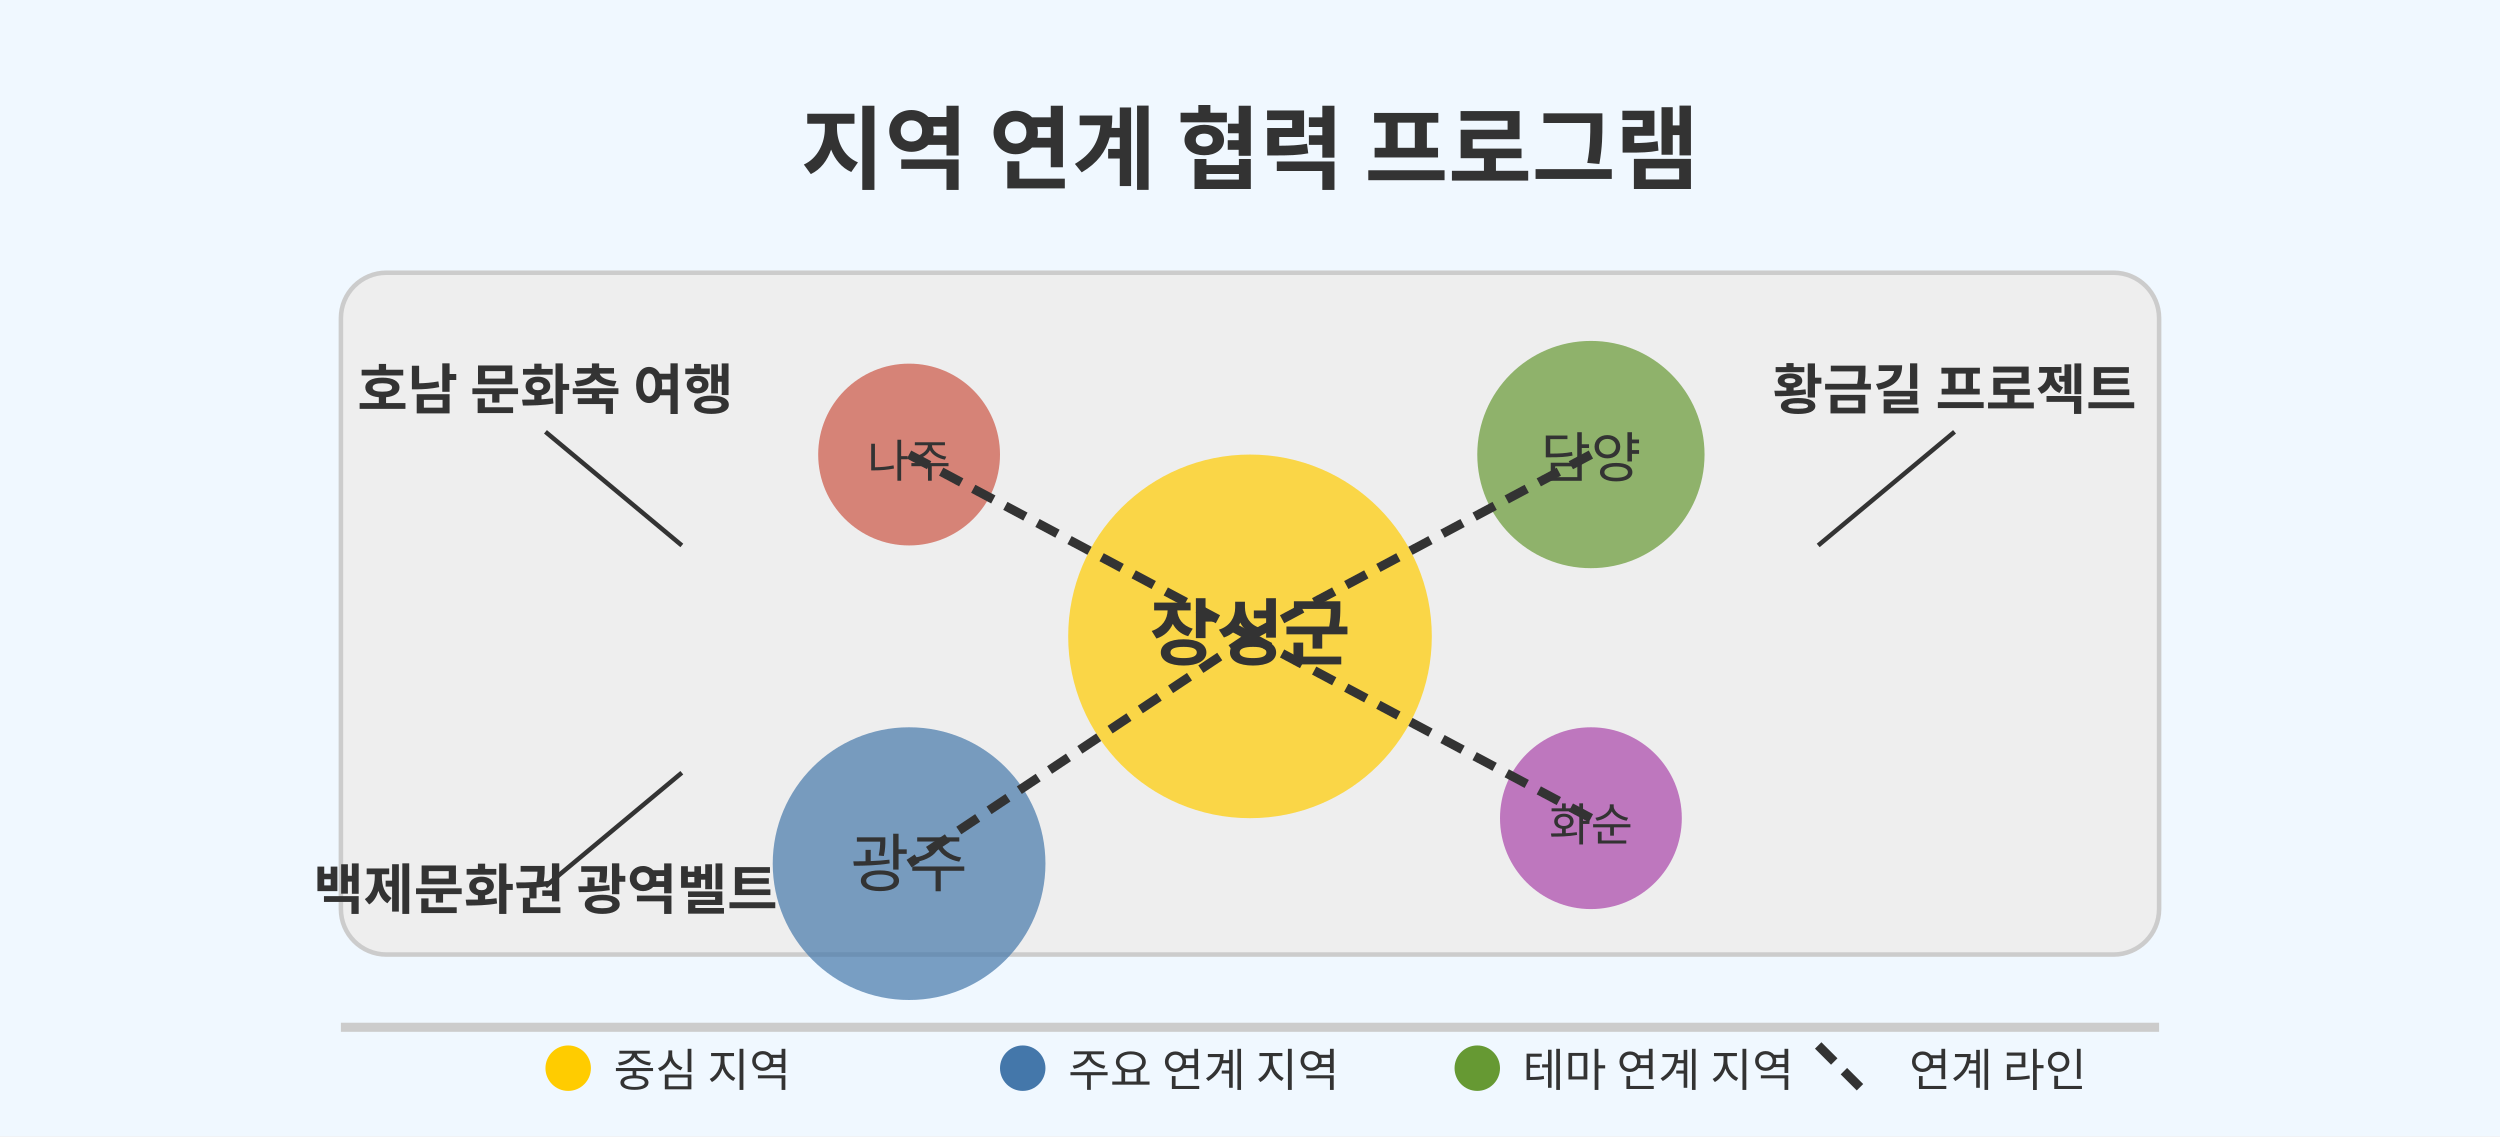
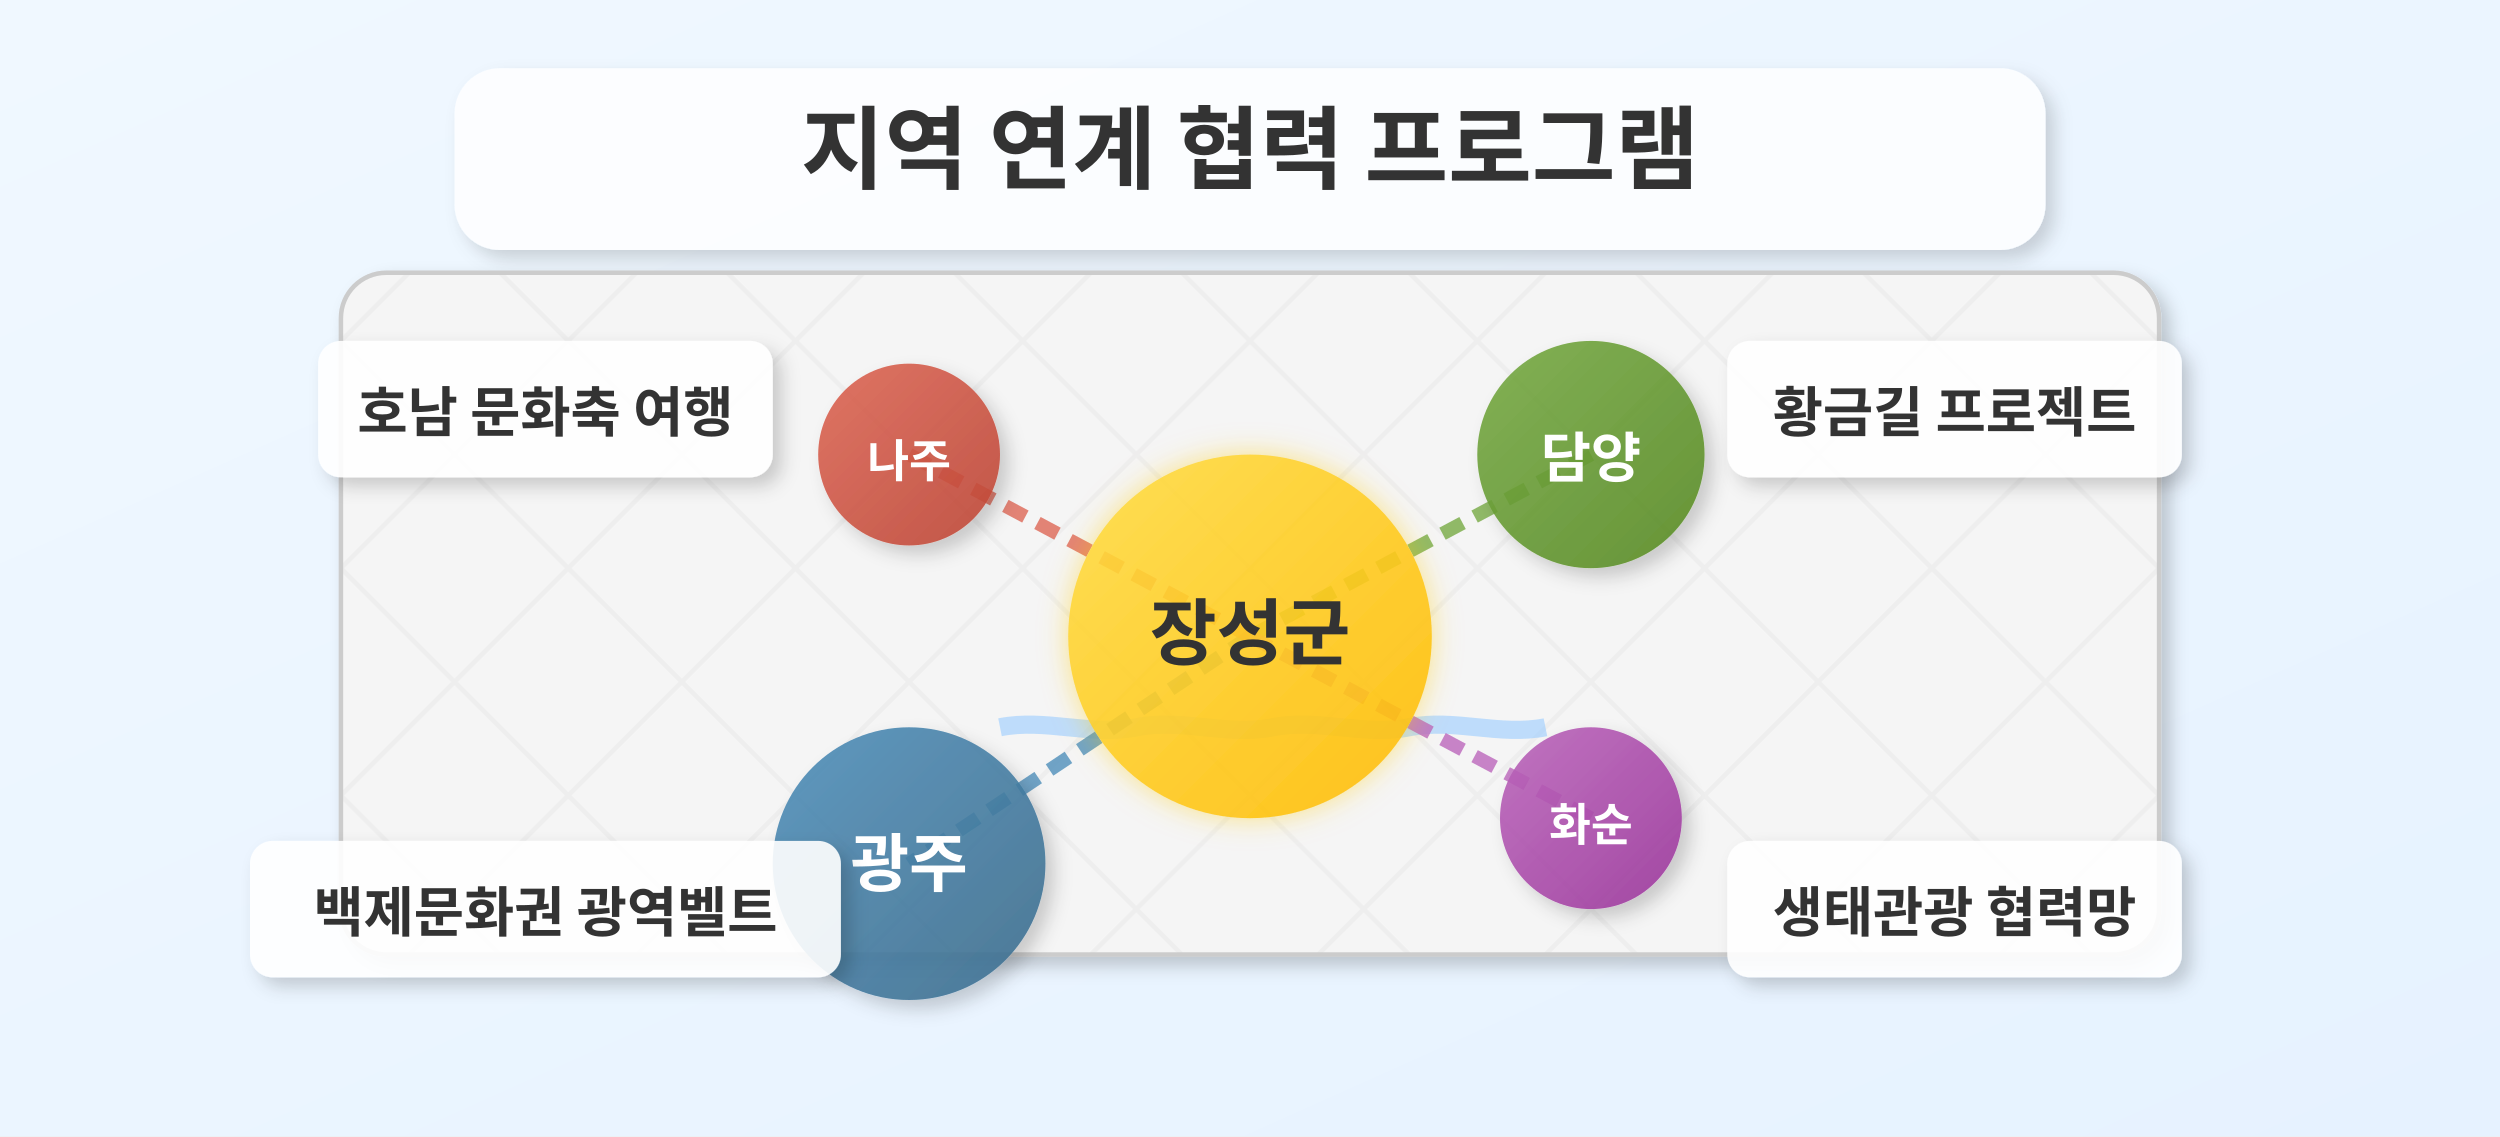
<svg xmlns="http://www.w3.org/2000/svg" width="550" height="250">
-   <rect width="550" height="250" fill="#f0f8ff" />
+   <defs>
+     <linearGradient id="bgGradient" x1="0%" y1="0%" x2="100%" y2="100%">
+       <stop offset="0%" stop-color="#f0f8ff" />
+       <stop offset="100%" stop-color="#e6f2ff" />
+     </linearGradient>
+     <linearGradient id="jangseongGradient" x1="0%" y1="0%" x2="100%" y2="100%">
+       <stop offset="0%" stop-color="#ffdd44" />
+       <stop offset="100%" stop-color="#ffbb00" />
+     </linearGradient>
+     <linearGradient id="gwangjuGradient" x1="0%" y1="0%" x2="100%" y2="100%">
+       <stop offset="0%" stop-color="#4f8fba" />
+       <stop offset="100%" stop-color="#3a6a8a" />
+     </linearGradient>
+     <linearGradient id="damyangGradient" x1="0%" y1="0%" x2="100%" y2="100%">
+       <stop offset="0%" stop-color="#77aa44" />
+       <stop offset="100%" stop-color="#558822" />
+     </linearGradient>
+     <linearGradient id="najuGradient" x1="0%" y1="0%" x2="100%" y2="100%">
+       <stop offset="0%" stop-color="#dd6655" />
+       <stop offset="100%" stop-color="#bb4433" />
+     </linearGradient>
+     <linearGradient id="hwasunGradient" x1="0%" y1="0%" x2="100%" y2="100%">
+       <stop offset="0%" stop-color="#bb66bb" />
+       <stop offset="100%" stop-color="#993399" />
+     </linearGradient>
+     <filter id="shadow" x="-20%" y="-20%" width="140%" height="140%">
+       <feDropShadow dx="2" dy="2" stdDeviation="2" flood-color="#00000033" />
+     </filter>
+     <filter id="glow" x="-30%" y="-30%" width="160%" height="160%">
+       <feGaussianBlur in="SourceAlpha" stdDeviation="3" result="blur" />
+       <feFlood flood-color="#ffcc00" flood-opacity="0.5" result="color" />
+       <feComposite in="color" in2="blur" operator="in" result="shadow" />
+       <feComposite in="SourceGraphic" in2="shadow" operator="over" />
+     </filter>
+     <pattern id="mapPattern" width="50" height="50" patternUnits="userSpaceOnUse">
+       <rect width="50" height="50" fill="#f5f5f5" />
+       <path d="M0,0 L50,50 M50,0 L0,50" stroke="#eeeeee" stroke-width="1" />
+     </pattern>
+   </defs>
+   <rect width="550" height="250" fill="url(#bgGradient)" />
+   <rect x="100" y="15" width="350" height="40" rx="10" fill="#ffffff" opacity="0.8" filter="url(#shadow)" />
  <text x="275" y="40" font-family="Arial, sans-serif" font-size="20" text-anchor="middle" font-weight="bold" fill="#333">지역 연계 협력 프로그램</text>
-   <rect x="75" y="60" width="400" height="150" rx="10" fill="#eee" stroke="#ccc" stroke-width="1" />
-   <circle cx="275" cy="140" r="40" fill="#ffcc00" opacity="0.7" />
-   <text x="275" y="145" font-family="Arial, sans-serif" font-size="16" text-anchor="middle" font-weight="bold" fill="#333">장성군</text>
-   <circle cx="200" cy="190" r="30" fill="#4477aa" opacity="0.7" />
-   <text x="200" y="195" font-family="Arial, sans-serif" font-size="14" text-anchor="middle" fill="#333">광주</text>
-   <circle cx="350" cy="100" r="25" fill="#669933" opacity="0.7" />
-   <text x="350" y="105" font-family="Arial, sans-serif" font-size="12" text-anchor="middle" fill="#333">담양</text>
-   <circle cx="200" cy="100" r="20" fill="#cc5544" opacity="0.7" />
-   <text x="200" y="105" font-family="Arial, sans-serif" font-size="10" text-anchor="middle" fill="#333">나주</text>
-   <circle cx="350" cy="180" r="20" fill="#aa44aa" opacity="0.7" />
-   <text x="350" y="185" font-family="Arial, sans-serif" font-size="10" text-anchor="middle" fill="#333">화순</text>
-   <path d="M275,140 L200,190" stroke="#333" stroke-width="2" stroke-dasharray="5,3" />
-   <path d="M275,140 L350,100" stroke="#333" stroke-width="2" stroke-dasharray="5,3" />
-   <path d="M275,140 L200,100" stroke="#333" stroke-width="2" stroke-dasharray="5,3" />
-   <path d="M275,140 L350,180" stroke="#333" stroke-width="2" stroke-dasharray="5,3" />
-   <text x="120" y="90" font-family="Arial, sans-serif" font-size="12" text-anchor="middle" fill="#333" font-weight="bold">호남 문화축 여행</text>
-   <path d="M120,95 L150,120" stroke="#333" stroke-width="1" />
-   <text x="430" y="90" font-family="Arial, sans-serif" font-size="12" text-anchor="middle" fill="#333" font-weight="bold">황금길 프로젝트</text>
-   <path d="M430,95 L400,120" stroke="#333" stroke-width="1" />
-   <text x="120" y="200" font-family="Arial, sans-serif" font-size="12" text-anchor="middle" fill="#333" font-weight="bold">백제문화권 광역벨트</text>
-   <path d="M120,195 L150,170" stroke="#333" stroke-width="1" />
-   <rect x="75" y="225" width="400" height="2" fill="#ccc" />
-   <circle cx="125" cy="235" r="5" fill="#ffcc00" />
-   <text x="135" y="239" font-family="Arial, sans-serif" font-size="10" fill="#333">중심 지역</text>
-   <circle cx="225" cy="235" r="5" fill="#4477aa" />
-   <text x="235" y="239" font-family="Arial, sans-serif" font-size="10" fill="#333">주요 연계 지역</text>
-   <circle cx="325" cy="235" r="5" fill="#669933" />
-   <text x="335" y="239" font-family="Arial, sans-serif" font-size="10" fill="#333">테마 연계 지역</text>
-   <line x1="400" y1="230" x2="410" y2="240" stroke="#333" stroke-width="2" stroke-dasharray="5,3" />
-   <text x="420" y="239" font-family="Arial, sans-serif" font-size="10" fill="#333">연계 라인</text>
+   <rect x="75" y="60" width="400" height="150" rx="10" fill="url(#mapPattern)" stroke="#ccc" stroke-width="1" filter="url(#shadow)" />
+   <path d="M220,160 C230,158 240,162 250,160 C260,158 270,162 280,160 C290,158 300,162 310,160 C320,158 330,162 340,160" stroke="#99ccff" stroke-width="4" fill="none" opacity="0.6">
+     <animate attributeName="d" values="       M220,160 C230,158 240,162 250,160 C260,158 270,162 280,160 C290,158 300,162 310,160 C320,158 330,162 340,160;       M220,162 C230,160 240,164 250,162 C260,160 270,164 280,162 C290,160 300,164 310,162 C320,160 330,164 340,162;       M220,160 C230,158 240,162 250,160 C260,158 270,162 280,160 C290,158 300,162 310,160 C320,158 330,162 340,160" dur="5s" repeatCount="indefinite" />
+   </path>
+   <g>
+     <path d="M275,140 L200,190" stroke="#4f8fba" stroke-width="3" stroke-dasharray="5,3" opacity="0.8">
+       <animate attributeName="stroke-dashoffset" values="8;0" dur="30s" repeatCount="indefinite" />
+     </path>
+     <path d="M275,140 L350,100" stroke="#77aa44" stroke-width="3" stroke-dasharray="5,3" opacity="0.8">
+       <animate attributeName="stroke-dashoffset" values="8;0" dur="20s" repeatCount="indefinite" />
+     </path>
+     <path d="M275,140 L200,100" stroke="#dd6655" stroke-width="3" stroke-dasharray="5,3" opacity="0.8">
+       <animate attributeName="stroke-dashoffset" values="8;0" dur="25s" repeatCount="indefinite" />
+     </path>
+     <path d="M275,140 L350,180" stroke="#bb66bb" stroke-width="3" stroke-dasharray="5,3" opacity="0.8">
+       <animate attributeName="stroke-dashoffset" values="8;0" dur="15s" repeatCount="indefinite" />
+     </path>
+   </g>
+   <marker id="arrow" viewBox="0 0 10 10" refX="5" refY="5" markerWidth="6" markerHeight="6" orient="auto-start-reverse">
+     <path d="M 0 0 L 10 5 L 0 10 z" fill="#555" />
+   </marker>
+   <g>
+     <circle cx="275" cy="140" r="40" fill="url(#jangseongGradient)" opacity="0.9" filter="url(#glow)">
+       <animate attributeName="r" values="40;42;40" dur="3s" repeatCount="indefinite" />
+     </circle>
+     <text x="275" y="145" font-family="Arial, sans-serif" font-size="16" text-anchor="middle" font-weight="bold" fill="#333">장성군</text>
+   </g>
+   <g>
+     <circle cx="200" cy="190" r="30" fill="url(#gwangjuGradient)" opacity="0.9" filter="url(#shadow)" />
+     <text x="200" y="195" font-family="Arial, sans-serif" font-size="14" text-anchor="middle" font-weight="bold" fill="#fff">광주</text>
+   </g>
+   <g>
+     <circle cx="350" cy="100" r="25" fill="url(#damyangGradient)" opacity="0.9" filter="url(#shadow)" />
+     <text x="350" y="105" font-family="Arial, sans-serif" font-size="12" text-anchor="middle" font-weight="bold" fill="#fff">담양</text>
+   </g>
+   <g>
+     <circle cx="200" cy="100" r="20" fill="url(#najuGradient)" opacity="0.9" filter="url(#shadow)" />
+     <text x="200" y="105" font-family="Arial, sans-serif" font-size="10" text-anchor="middle" font-weight="bold" fill="#fff">나주</text>
+   </g>
+   <g>
+     <circle cx="350" cy="180" r="20" fill="url(#hwasunGradient)" opacity="0.9" filter="url(#shadow)" />
+     <text x="350" y="185" font-family="Arial, sans-serif" font-size="10" text-anchor="middle" font-weight="bold" fill="#fff">화순</text>
+   </g>
+   <g>
+     <g transform="translate(120, 90)">
+       <rect x="-50" y="-15" width="100" height="30" rx="5" fill="#ffffff" opacity="0.9" filter="url(#shadow)" />
+       <text x="0" y="5" font-family="Arial, sans-serif" font-size="12" text-anchor="middle" fill="#333" font-weight="bold">호남 문화축 여행</text>
+     </g>
+     <g transform="translate(430, 90)">
+       <rect x="-50" y="-15" width="100" height="30" rx="5" fill="#ffffff" opacity="0.9" filter="url(#shadow)" />
+       <text x="0" y="5" font-family="Arial, sans-serif" font-size="12" text-anchor="middle" fill="#333" font-weight="bold">황금길 프로젝트</text>
+     </g>
+     <g transform="translate(120, 200)">
+       <rect x="-65" y="-15" width="130" height="30" rx="5" fill="#ffffff" opacity="0.9" filter="url(#shadow)" />
+       <text x="0" y="5" font-family="Arial, sans-serif" font-size="12" text-anchor="middle" fill="#333" font-weight="bold">백제문화권 광역벨트</text>
+     </g>
+     <g transform="translate(430, 200)">
+       <rect x="-50" y="-15" width="100" height="30" rx="5" fill="#ffffff" opacity="0.9" filter="url(#shadow)" />
+       <text x="0" y="5" font-family="Arial, sans-serif" font-size="12" text-anchor="middle" fill="#333" font-weight="bold">생태관광 협력망</text>
+     </g>
+   </g>
</svg>
